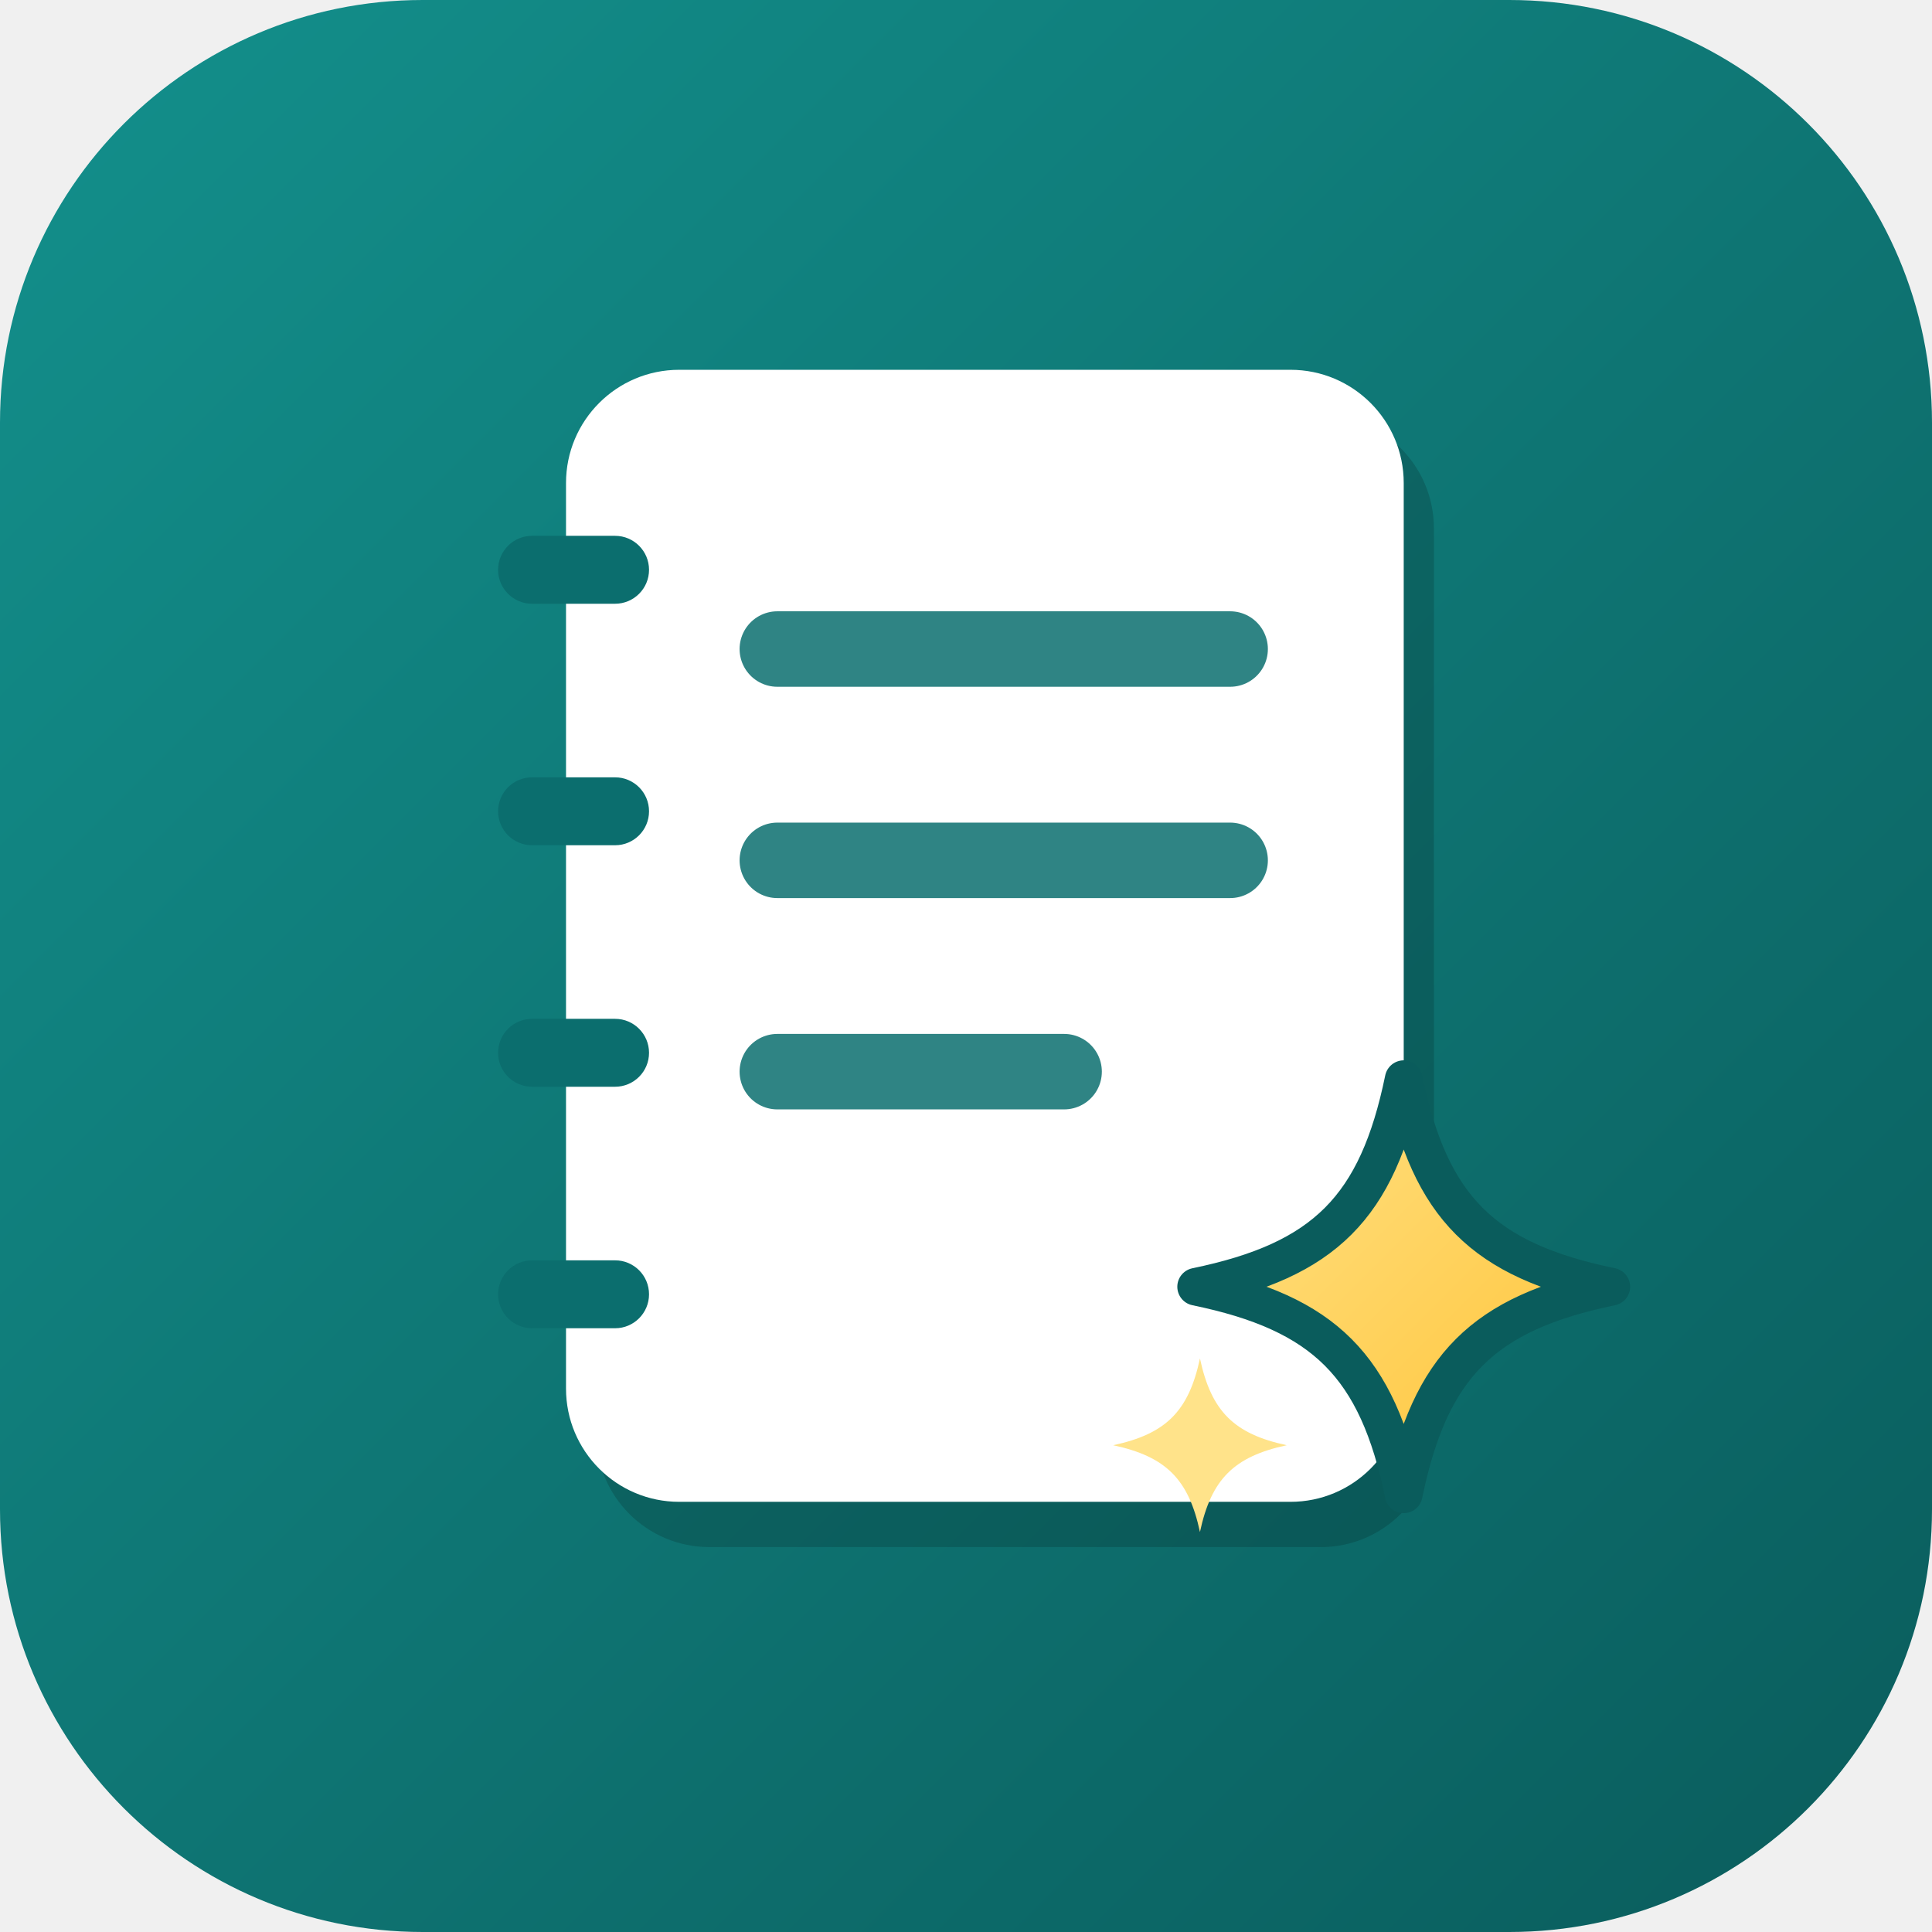
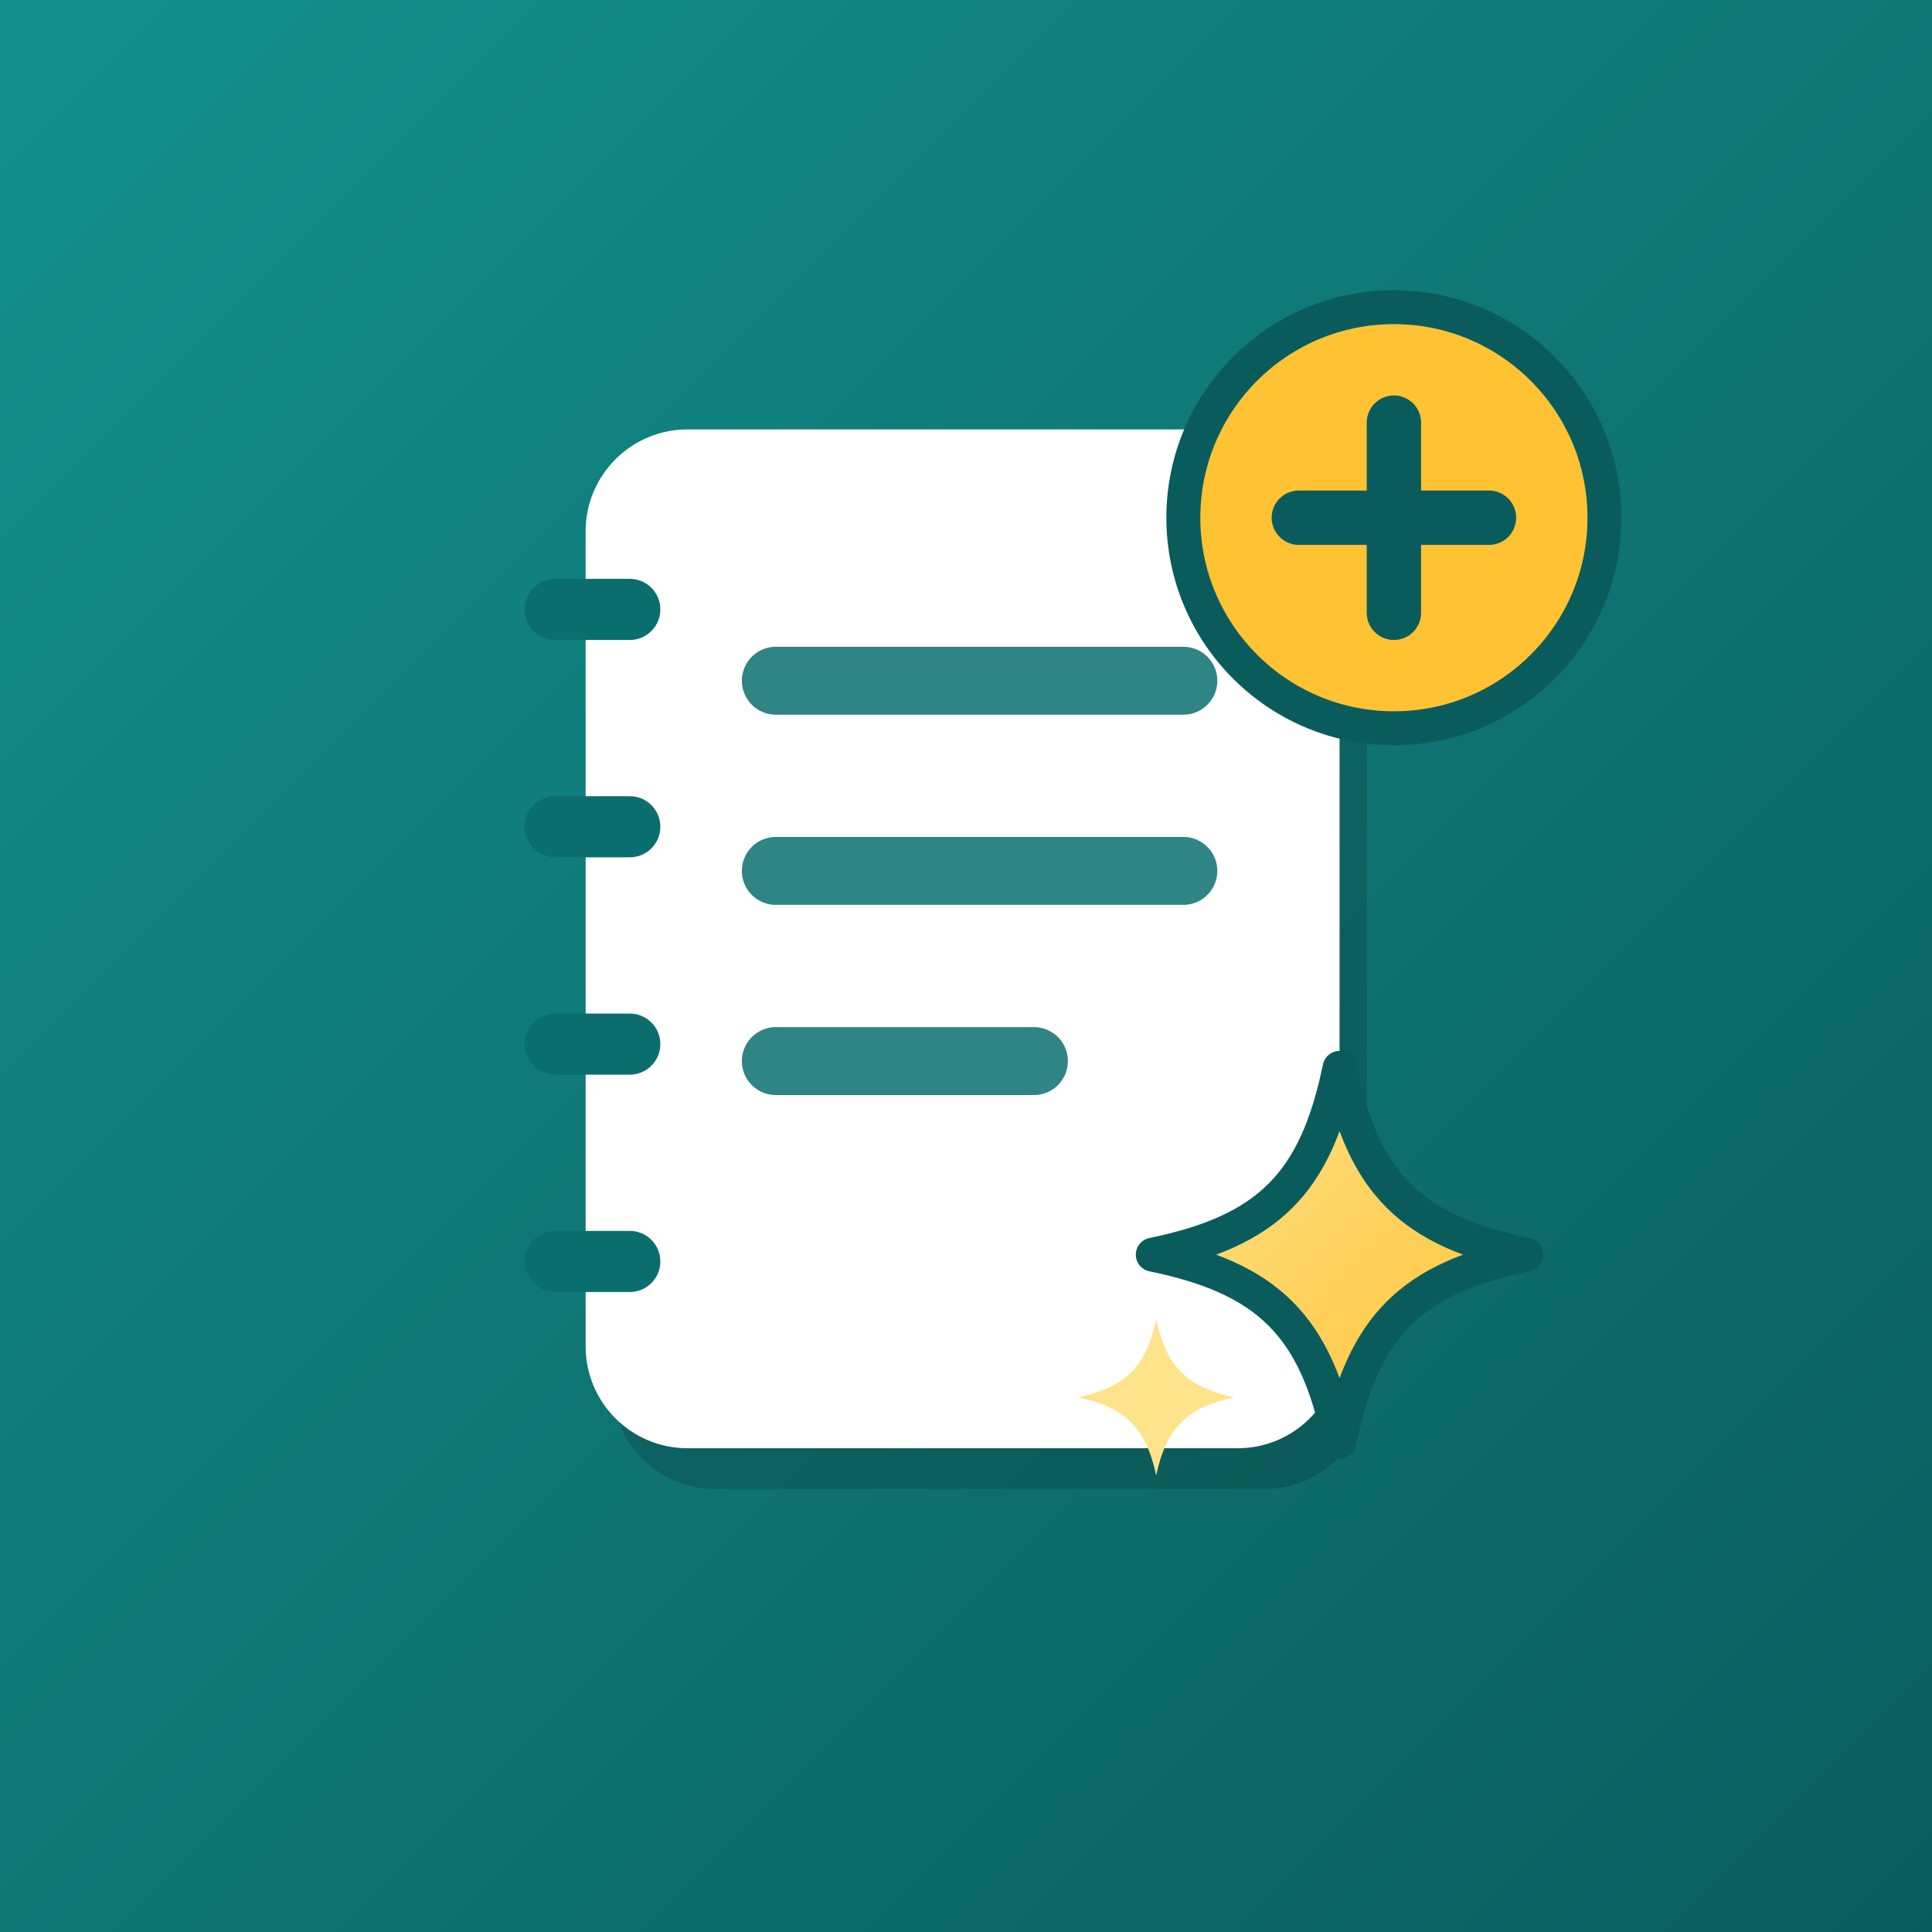
<svg xmlns="http://www.w3.org/2000/svg" viewBox="0 0 512 512">
  <defs>
    <linearGradient id="bg" x1="0" y1="0" x2="1" y2="1">
      <stop offset="0" stop-color="#13908C" />
      <stop offset="1" stop-color="#0A5C5C" />
    </linearGradient>
    <linearGradient id="star" x1="0" y1="0" x2="1" y2="1">
      <stop offset="0" stop-color="#FFE38A" />
      <stop offset="1" stop-color="#FFC233" />
    </linearGradient>
  </defs>
-   <rect width="512" height="512" rx="112" fill="url(#bg)" />
-   <g id="art">
+   <rect width="512" height="512" fill="url(#bg)" />
+   <g id="art" transform="translate(256 256) scale(.9) translate(-262 -256)">
    <rect x="150" y="98" width="222" height="300" rx="30" fill="#000" opacity=".16" transform="translate(8 12)" />
    <rect x="150" y="98" width="222" height="300" rx="30" fill="#fff" />
    <g fill="#0B6E6E">
      <rect x="132" y="142" width="40" height="18" rx="9" />
      <rect x="132" y="206" width="40" height="18" rx="9" />
      <rect x="132" y="270" width="40" height="18" rx="9" />
      <rect x="132" y="334" width="40" height="18" rx="9" />
    </g>
    <g stroke="#0B6E6E" stroke-width="20" stroke-linecap="round" opacity=".85">
      <path d="M206 172h120" />
      <path d="M206 228h120" />
      <path d="M206 284h76" />
    </g>
    <path d="M372 286c7 34 21 48 55 55-34 7-48 21-55 55-7-34-21-48-55-55 34-7 48-21 55-55z" fill="url(#star)" stroke="#0A5C5C" stroke-width="10" stroke-linejoin="round" />
    <path d="M318 360c3 14 9 20 23 23-14 3-20 9-23 23-3-14-9-20-23-23 14-3 20-9 23-23z" fill="#FFE38A" />
+     <g id="plus">
+       <circle cx="388" cy="124" r="62" fill="#FFC233" stroke="#0A5C5C" stroke-width="10" />
+       <path d="M388 96v56M360 124h56" stroke="#0A5C5C" stroke-width="16" stroke-linecap="round" />
+     </g>
  </g>
</svg>
